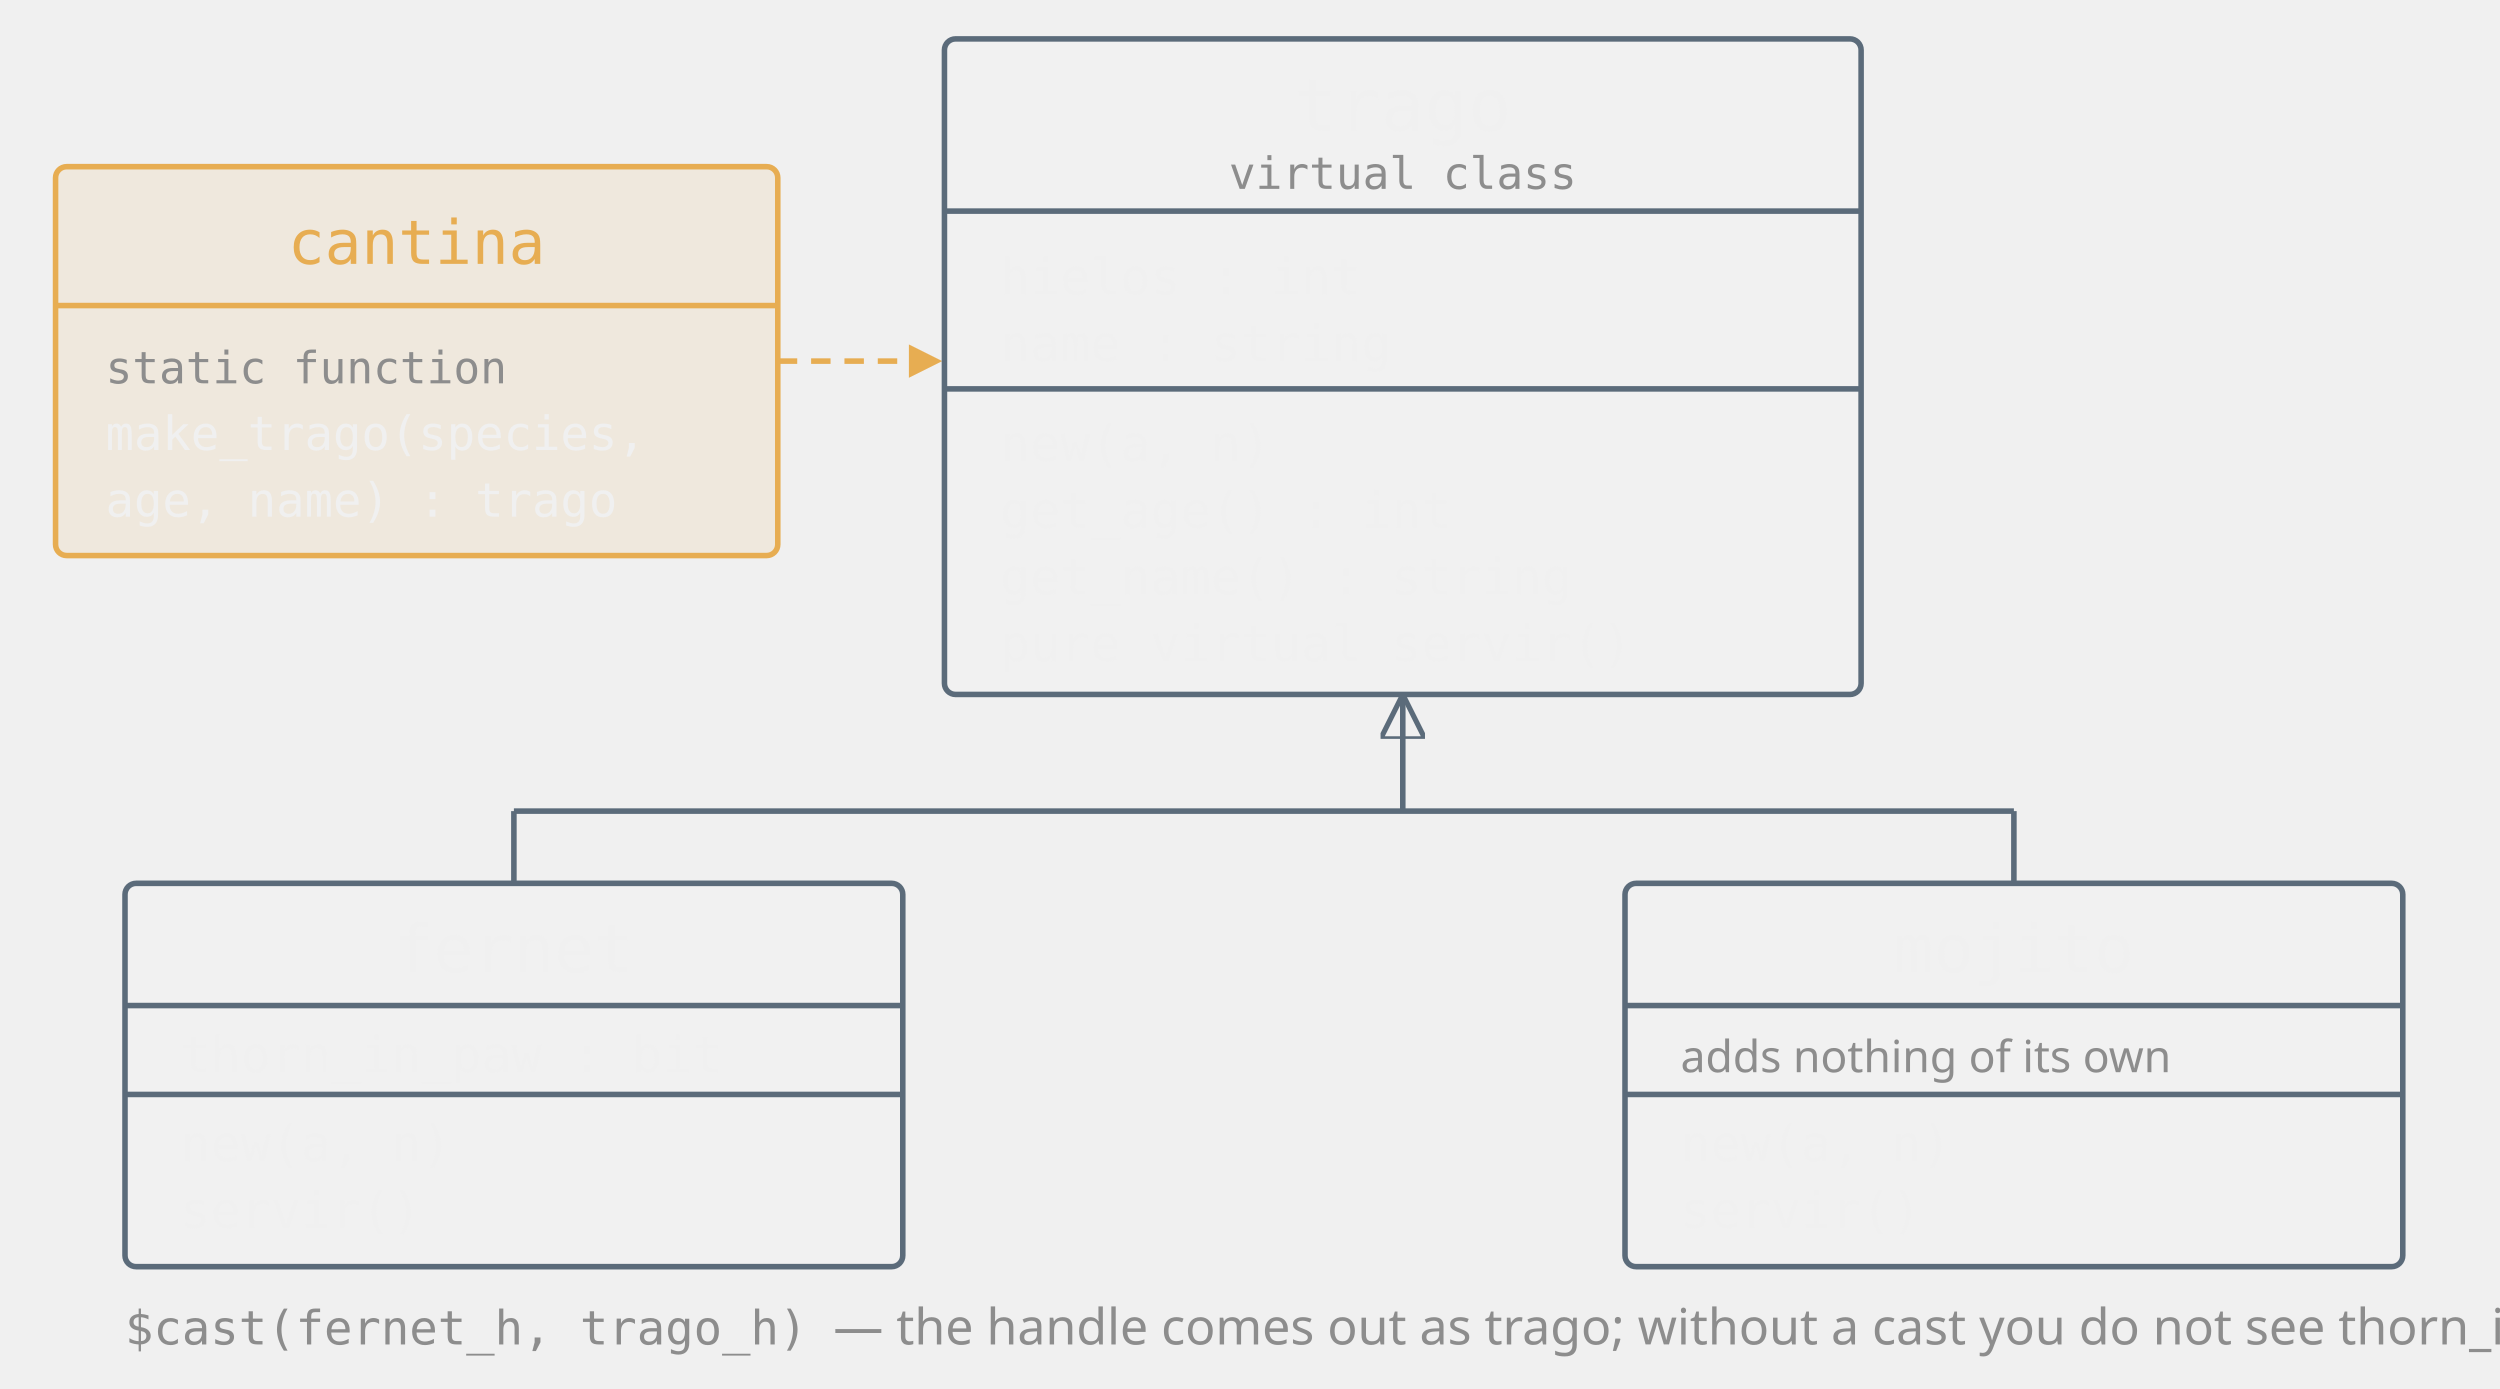
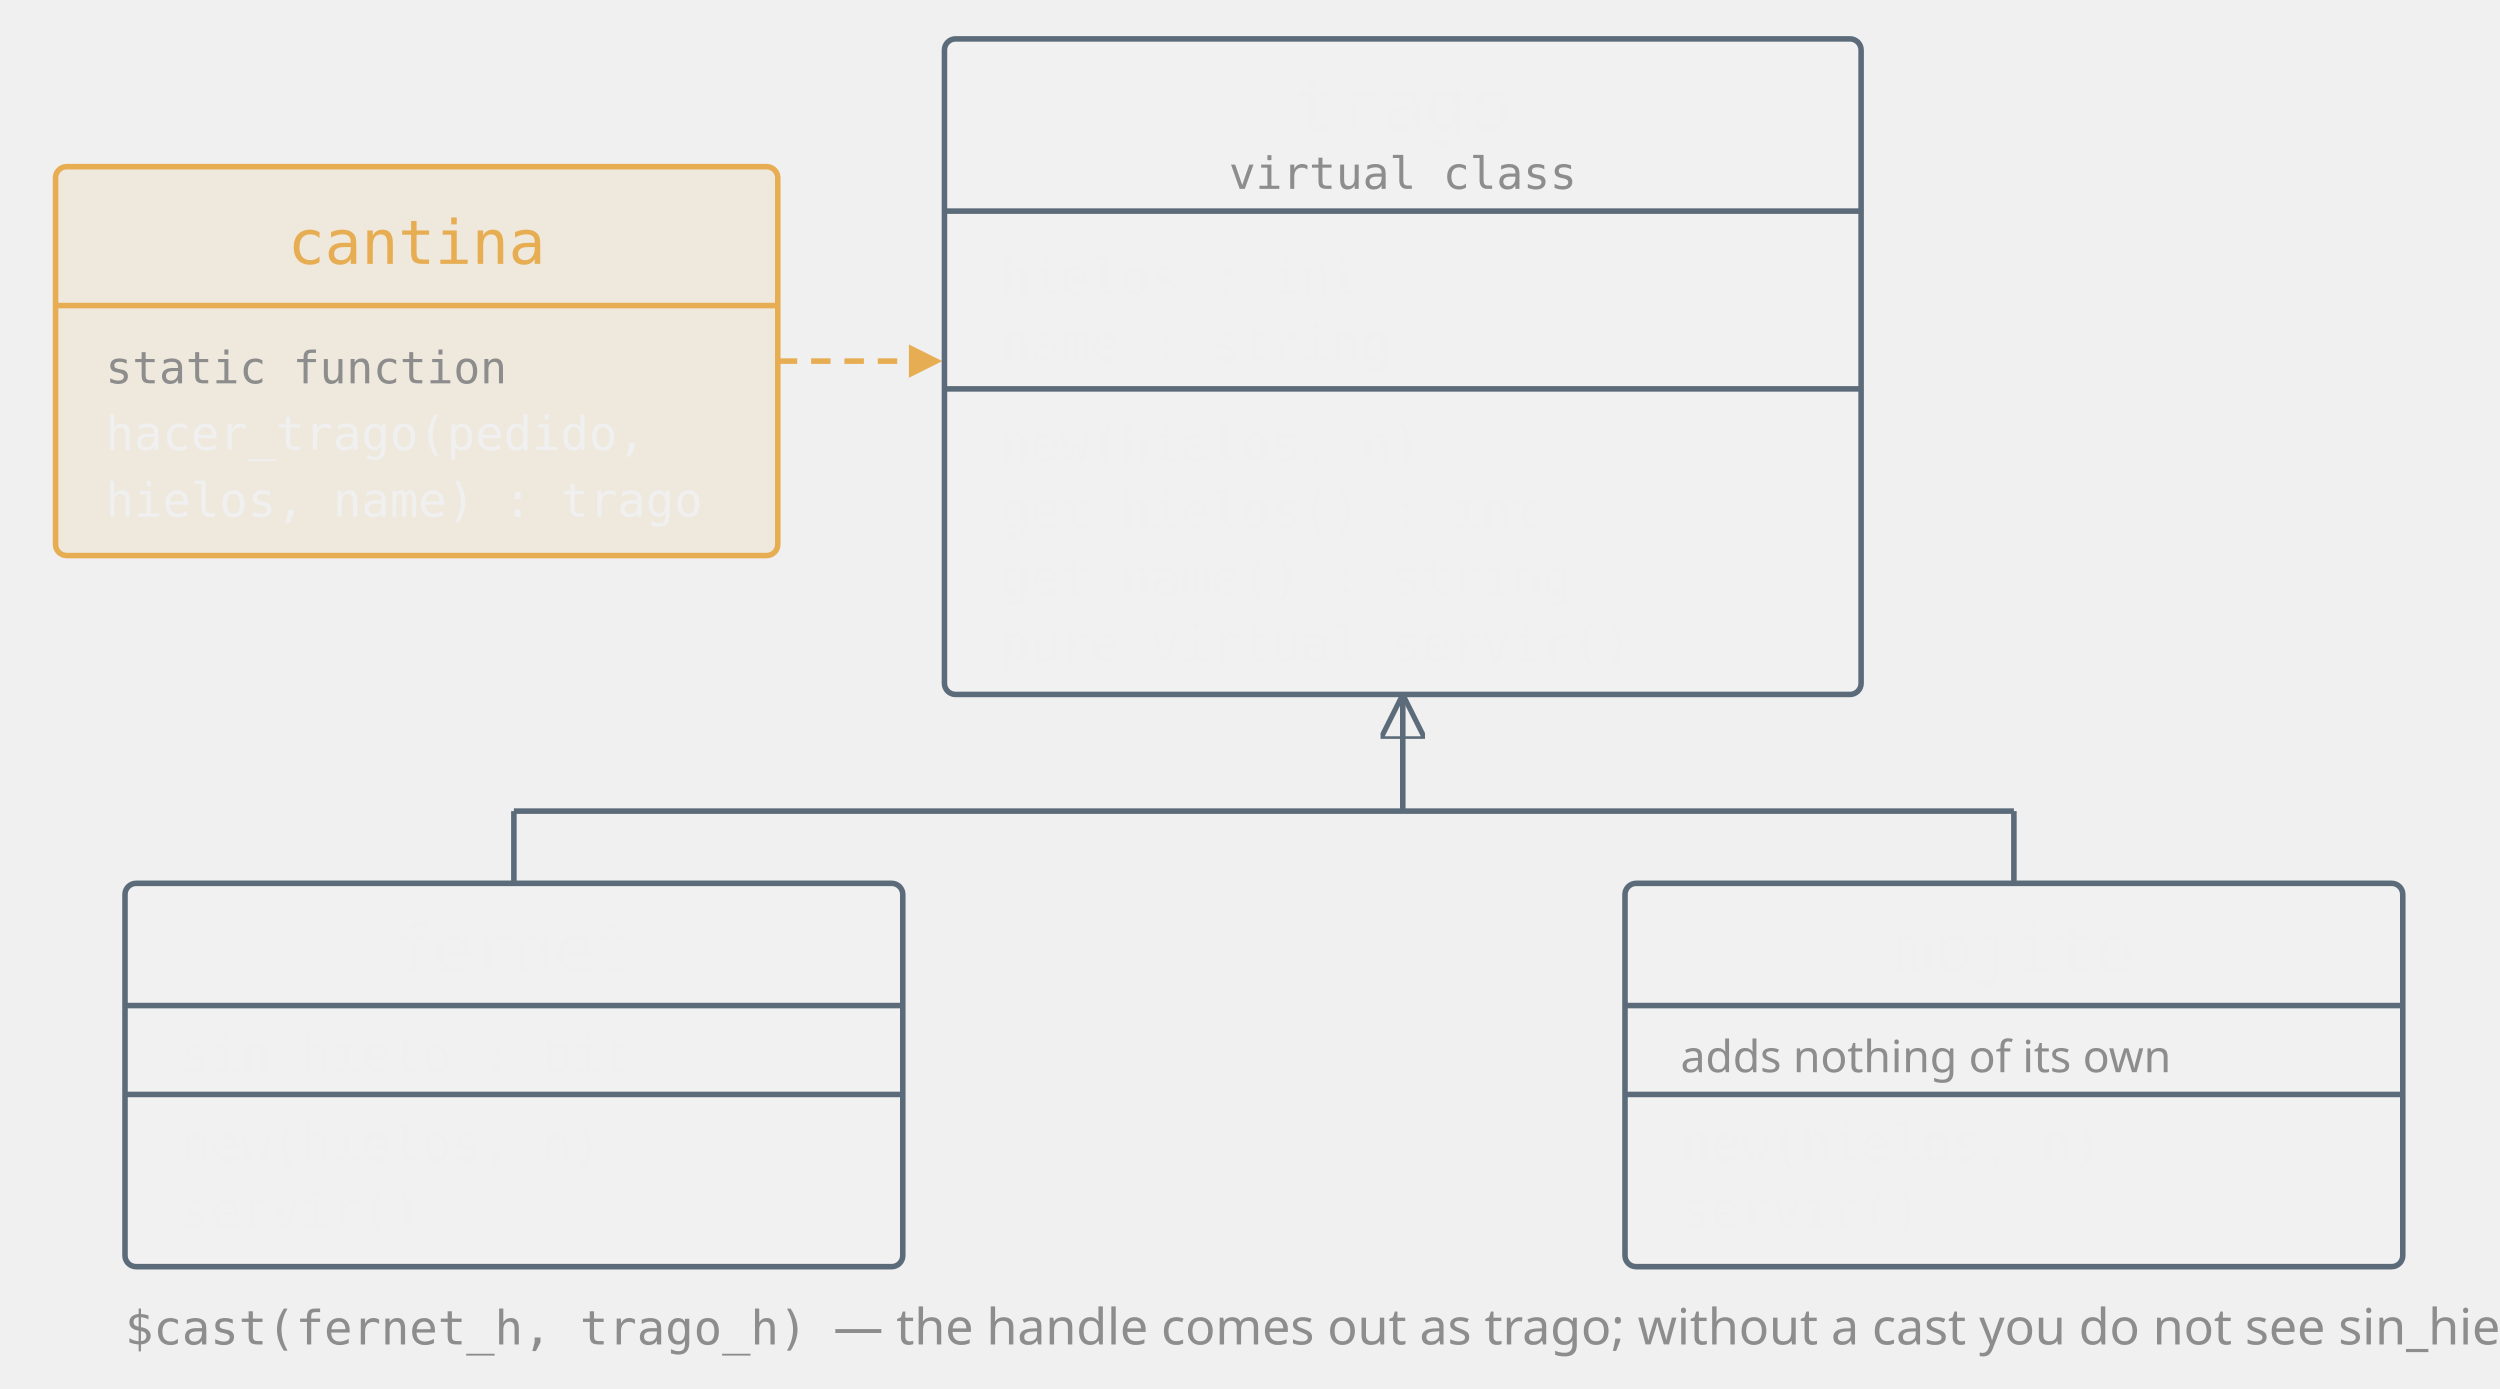
<svg xmlns="http://www.w3.org/2000/svg" viewBox="0 0 900 500" font-family="IBM Plex Sans, system-ui, sans-serif">
  <defs>
    <marker id="tri" viewBox="0 0 12 12" refX="12" refY="6" markerWidth="8" markerHeight="8" orient="auto-start-reverse">
      <path d="M0,0 L12,6 L0,12 z" fill="none" stroke="#5b6b7a" stroke-width="1.4" />
    </marker>
    <marker id="a-acc" viewBox="0 0 10 10" refX="9" refY="5" markerWidth="6" markerHeight="6" orient="auto-start-reverse">
      <path d="M0,0 L10,5 L0,10 z" fill="#e7ad52" />
    </marker>
  </defs>
  <g fill="none" stroke="#5b6b7a" stroke-width="2">
    <path d="M505,292 V250" marker-end="url(#tri)" />
    <path d="M185,292 H725" />
    <path d="M185,292 V318 M725,292 V318" />
  </g>
  <rect x="20" y="60" width="260" height="140" rx="4" fill="#e7ad52" fill-opacity="0.12" stroke="#e7ad52" stroke-width="2" />
  <path d="M20,110 H280" stroke="#e7ad52" stroke-width="2" />
  <text x="150" y="95" text-anchor="middle" fill="#e7ad52" font-size="22" font-family="IBM Plex Mono, ui-monospace, monospace">cantina</text>
  <text x="38" y="138" fill="#8d8d8d" font-size="16" font-family="IBM Plex Mono, ui-monospace, monospace">static function</text>
-   <text x="38" y="162" fill="#f0f0f0" font-size="17" font-family="IBM Plex Mono, ui-monospace, monospace">make_trago(species,</text>
-   <text x="38" y="186" fill="#f0f0f0" font-size="17" font-family="IBM Plex Mono, ui-monospace, monospace">age, name) : trago</text>
+   <text x="38" y="162" fill="#f0f0f0" font-size="17" font-family="IBM Plex Mono, ui-monospace, monospace">hacer_trago(pedido,</text>
+   <text x="38" y="186" fill="#f0f0f0" font-size="17" font-family="IBM Plex Mono, ui-monospace, monospace">hielos, name) : trago</text>
  <path d="M280,130 H338" fill="none" stroke="#e7ad52" stroke-width="2" stroke-dasharray="7 5" marker-end="url(#a-acc)" />
  <rect x="340" y="14" width="330" height="236" rx="4" fill="#ffffff" fill-opacity="0.06" />
  <rect x="340" y="14" width="330" height="236" rx="4" fill="none" stroke="#5b6b7a" stroke-width="2" />
  <path d="M340,76 H670 M340,140 H670" stroke="#5b6b7a" stroke-width="2" />
  <text x="505" y="47" text-anchor="middle" fill="#f0f0f0" font-size="26" font-family="IBM Plex Mono, ui-monospace, monospace">trago</text>
  <text x="505" y="68" text-anchor="middle" fill="#8d8d8d" font-size="16" font-family="IBM Plex Mono, ui-monospace, monospace">virtual class</text>
  <text x="360" y="106" fill="#f0f0f0" font-size="18" font-family="IBM Plex Mono, ui-monospace, monospace">hielos : int</text>
  <text x="360" y="130" fill="#f0f0f0" font-size="18" font-family="IBM Plex Mono, ui-monospace, monospace">name : string</text>
-   <text x="360" y="166" fill="#f0f0f0" font-size="18" font-family="IBM Plex Mono, ui-monospace, monospace">new(a, n)</text>
-   <text x="360" y="190" fill="#f0f0f0" font-size="18" font-family="IBM Plex Mono, ui-monospace, monospace">get_age() : int</text>
+   <text x="360" y="166" fill="#f0f0f0" font-size="18" font-family="IBM Plex Mono, ui-monospace, monospace">new(hielos, n)</text>
+   <text x="360" y="190" fill="#f0f0f0" font-size="18" font-family="IBM Plex Mono, ui-monospace, monospace">get_hielos() : int</text>
  <text x="360" y="214" fill="#f0f0f0" font-size="18" font-family="IBM Plex Mono, ui-monospace, monospace">get_name() : string</text>
  <text x="360" y="238" fill="#f0f0f0" font-size="18" font-family="IBM Plex Mono, ui-monospace, monospace">pure virtual servir()</text>
  <rect x="45" y="318" width="280" height="138" rx="4" fill="#ffffff" fill-opacity="0.06" />
  <rect x="45" y="318" width="280" height="138" rx="4" fill="none" stroke="#5b6b7a" stroke-width="2" />
  <path d="M45,362 H325 M45,394 H325" stroke="#5b6b7a" stroke-width="2" />
  <text x="185" y="350" text-anchor="middle" fill="#f0f0f0" font-size="24" font-family="IBM Plex Mono, ui-monospace, monospace">fernet</text>
-   <text x="65" y="386" fill="#f0f0f0" font-size="18" font-family="IBM Plex Mono, ui-monospace, monospace">thorn_in_paw : bit</text>
-   <text x="65" y="418" fill="#f0f0f0" font-size="18" font-family="IBM Plex Mono, ui-monospace, monospace">new(a, n)</text>
+   <text x="65" y="386" fill="#f0f0f0" font-size="18" font-family="IBM Plex Mono, ui-monospace, monospace">sin_hielo : bit</text>
+   <text x="65" y="418" fill="#f0f0f0" font-size="18" font-family="IBM Plex Mono, ui-monospace, monospace">new(hielos, n)</text>
  <text x="65" y="442" fill="#f0f0f0" font-size="18" font-family="IBM Plex Mono, ui-monospace, monospace">servir()</text>
  <rect x="585" y="318" width="280" height="138" rx="4" fill="#ffffff" fill-opacity="0.06" />
  <rect x="585" y="318" width="280" height="138" rx="4" fill="none" stroke="#5b6b7a" stroke-width="2" />
  <path d="M585,362 H865 M585,394 H865" stroke="#5b6b7a" stroke-width="2" />
  <text x="725" y="350" text-anchor="middle" fill="#f0f0f0" font-size="24" font-family="IBM Plex Mono, ui-monospace, monospace">mojito</text>
  <text x="605" y="386" fill="#8d8d8d" font-size="16">adds nothing of its own</text>
-   <text x="605" y="418" fill="#f0f0f0" font-size="18" font-family="IBM Plex Mono, ui-monospace, monospace">new(a, n)</text>
+   <text x="605" y="418" fill="#f0f0f0" font-size="18" font-family="IBM Plex Mono, ui-monospace, monospace">new(hielos, n)</text>
  <text x="605" y="442" fill="#f0f0f0" font-size="18" font-family="IBM Plex Mono, ui-monospace, monospace">servir()</text>
  <text x="45" y="484" fill="#8d8d8d" font-size="17" font-family="IBM Plex Mono, ui-monospace, monospace">$cast(fernet_h, trago_h)</text>
-   <text x="300" y="484" fill="#8d8d8d" font-size="18">— the handle comes out as trago; without a cast you do not see thorn_in_paw.</text>
+   <text x="300" y="484" fill="#8d8d8d" font-size="18">— the handle comes out as trago; without a cast you do not see sin_hielo.</text>
</svg>
